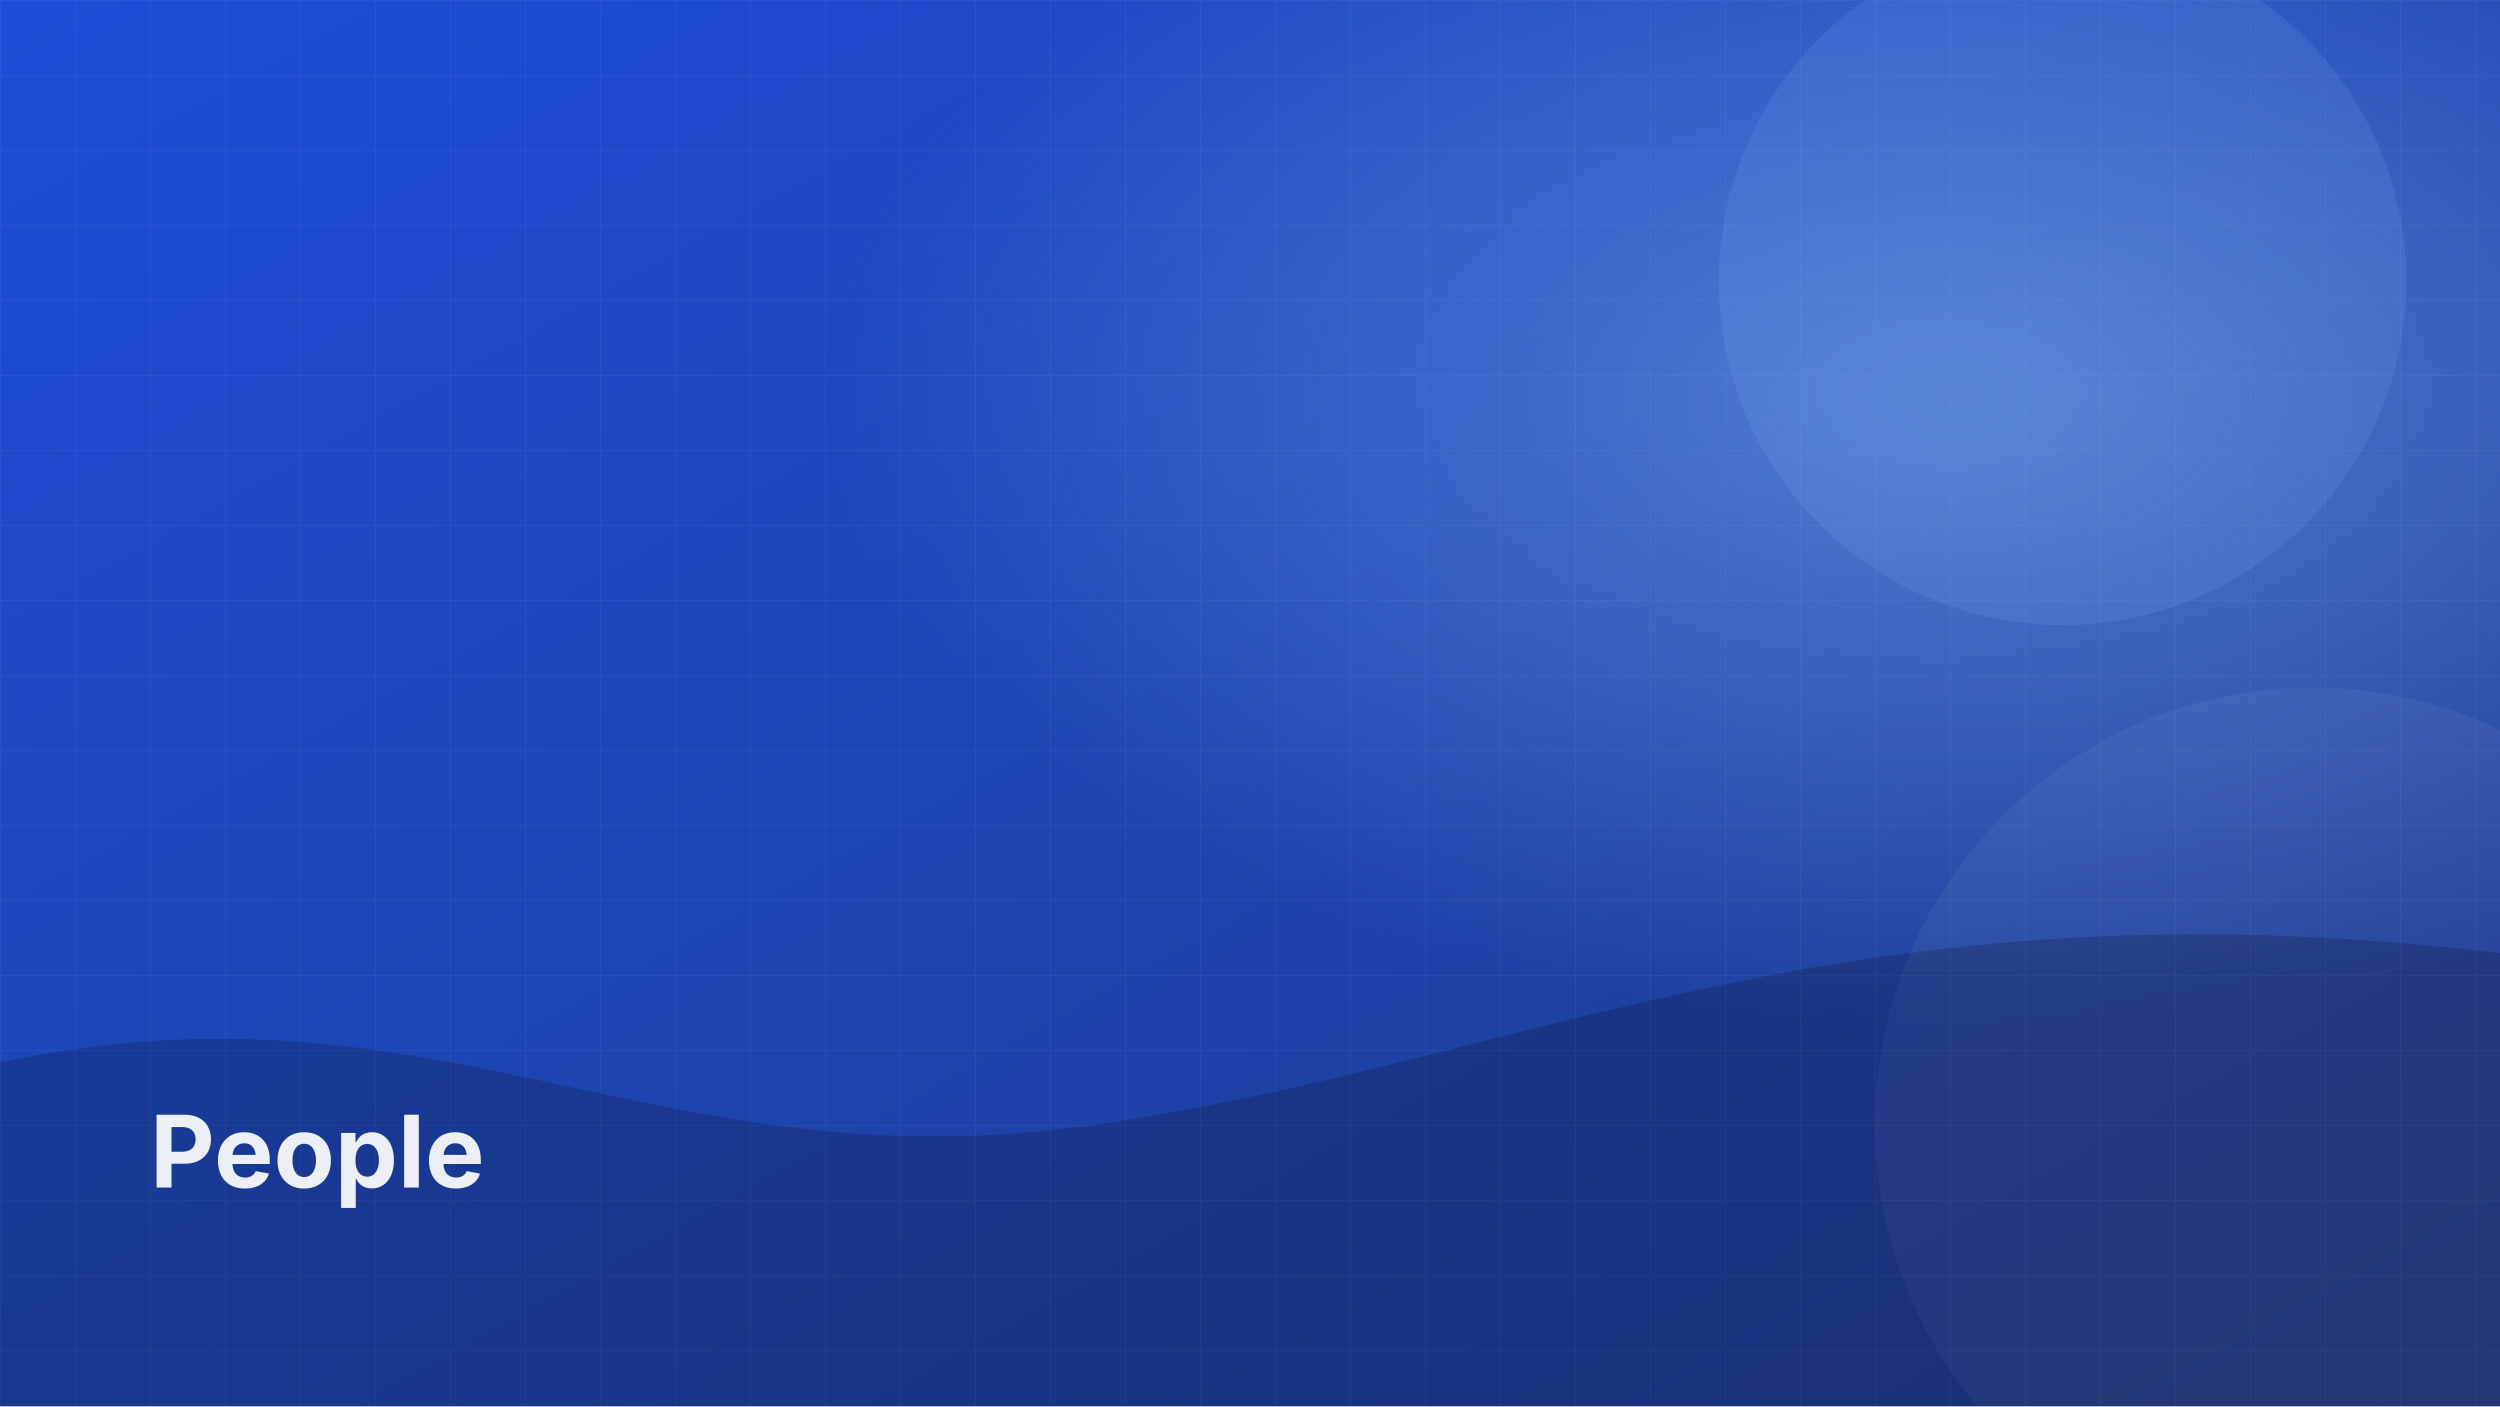
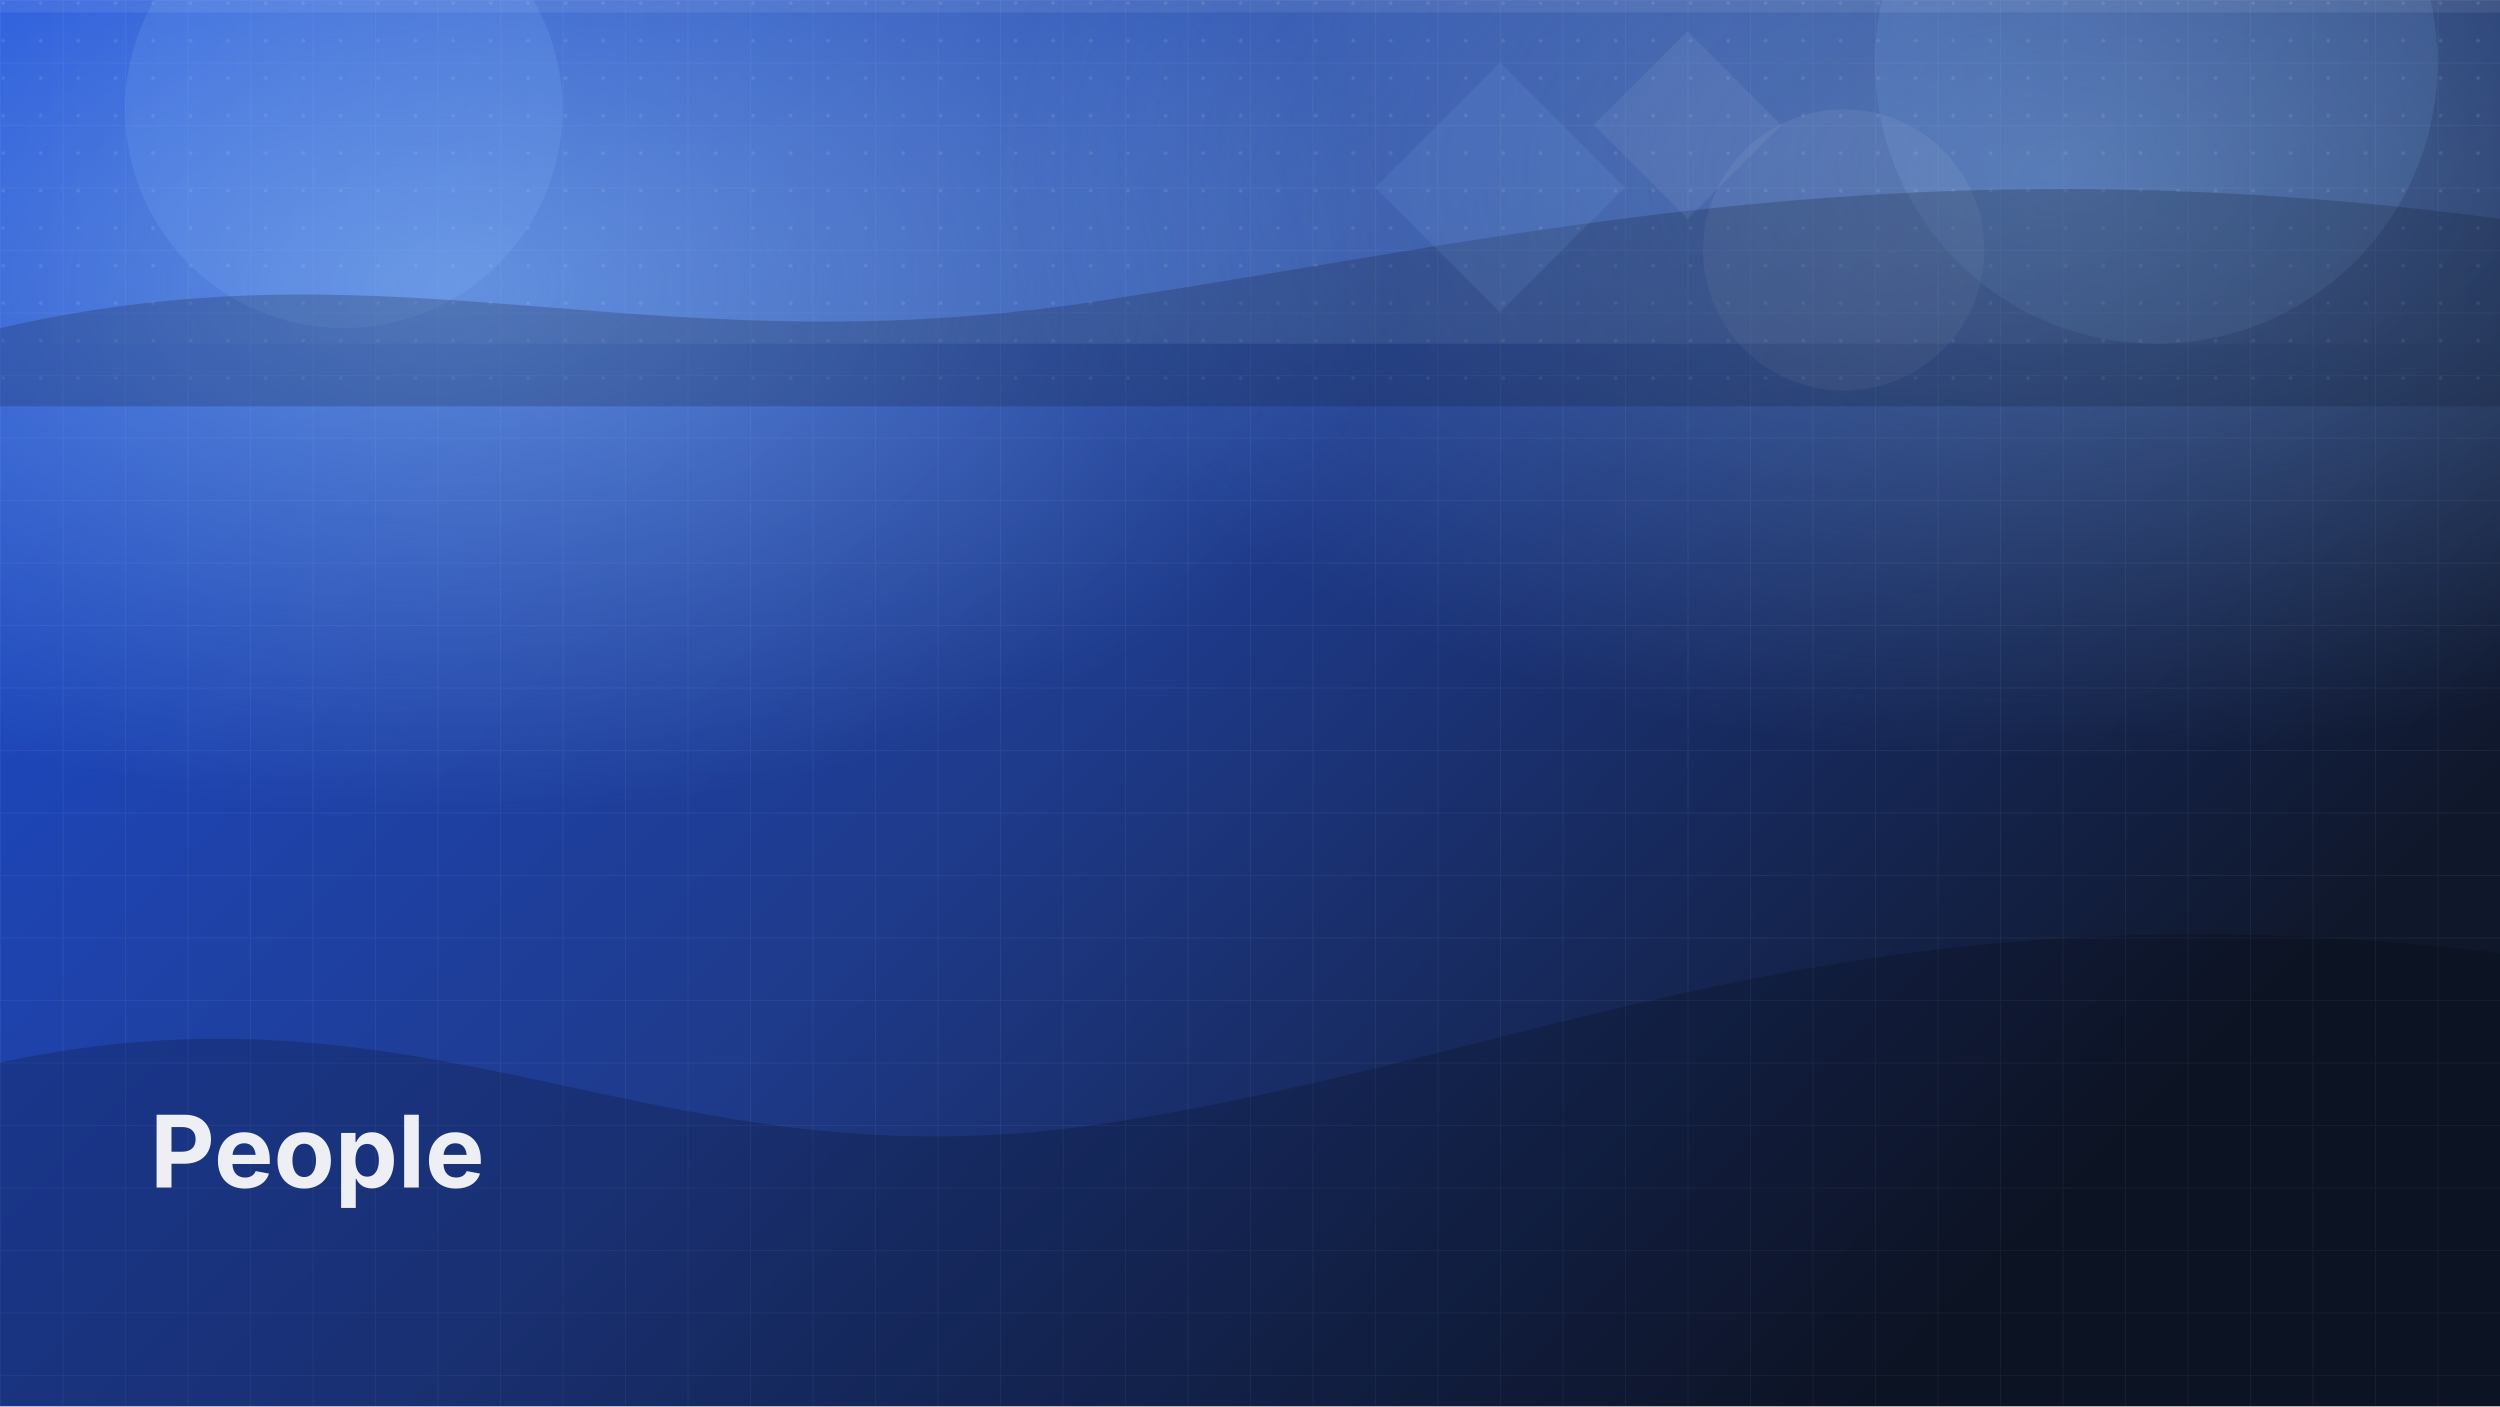
<svg xmlns="http://www.w3.org/2000/svg" width="1600" height="900" viewBox="0 0 1600 900" role="img" aria-label="People">
  <defs>
-     <linearGradient id="g" x1="0" y1="0" x2="1" y2="1">
+     <linearGradient id="g" x1="0" y1="0" x2="1" y2="0.55">
      <stop offset="0%" stop-color="#1d4ed8" />
-       <stop offset="100%" stop-color="#1e3a8a" />
+       <stop offset="55%" stop-color="#1e3a8a" />
+       <stop offset="100%" stop-color="#0f172a" />
    </linearGradient>
-     <radialGradient id="glow" cx="78%" cy="28%" r="45%">
-       <stop offset="0%" stop-color="#93c5fd" stop-opacity="0.45" />
+     <linearGradient id="sheen" x1="0" y1="0" x2="1" y2="0">
+       <stop offset="0%" stop-color="#ffffff" stop-opacity="0" />
+       <stop offset="45%" stop-color="#93c5fd" stop-opacity="0.18" />
+       <stop offset="100%" stop-color="#ffffff" stop-opacity="0" />
+     </linearGradient>
+     <radialGradient id="glowA" cx="18%" cy="20%" r="38%">
+       <stop offset="0%" stop-color="#93c5fd" stop-opacity="0.55" />
      <stop offset="100%" stop-color="#93c5fd" stop-opacity="0" />
    </radialGradient>
-     <pattern id="grid" width="48" height="48" patternUnits="userSpaceOnUse">
-       <path d="M48 0H0V48" fill="none" stroke="white" stroke-opacity="0.06" stroke-width="1" />
+     <radialGradient id="glowB" cx="82%" cy="12%" r="42%">
+       <stop offset="0%" stop-color="#93c5fd" stop-opacity="0.4" />
+       <stop offset="100%" stop-color="#93c5fd" stop-opacity="0" />
+     </radialGradient>
+     <pattern id="grid" width="40" height="40" patternUnits="userSpaceOnUse">
+       <path d="M40 0H0V40" fill="none" stroke="white" stroke-opacity="0.07" stroke-width="1" />
+     </pattern>
+     <pattern id="dots" width="24" height="24" patternUnits="userSpaceOnUse">
+       <circle cx="2" cy="2" r="1.2" fill="white" fill-opacity="0.1" />
    </pattern>
  </defs>
  <rect width="1600" height="900" fill="url(#g)" />
  <rect width="1600" height="900" fill="url(#grid)" />
-   <rect width="1600" height="900" fill="url(#glow)" />
-   <circle cx="1320" cy="180" r="220" fill="#93c5fd" fill-opacity="0.12" />
-   <circle cx="1480" cy="720" r="280" fill="white" fill-opacity="0.05" />
+   <rect width="1600" height="220" fill="url(#sheen)" />
+   <rect width="1600" height="900" fill="url(#glowA)" />
+   <rect width="1600" height="900" fill="url(#glowB)" />
+   <rect width="1600" height="260" fill="url(#dots)" />
+   <circle cx="220" cy="70" r="140" fill="#93c5fd" fill-opacity="0.14" />
+   <circle cx="1380" cy="40" r="180" fill="#93c5fd" fill-opacity="0.12" />
+   <circle cx="1180" cy="160" r="90" fill="#ffffff" fill-opacity="0.06" />
+   <path d="M0 210 C260 150 420 240 720 190 C980 150 1220 90 1600 140 V260 H0 Z" fill="#0f172a" fill-opacity="0.22" />
+   <path d="M0 0 H1600 V8 H0 Z" fill="#ffffff" fill-opacity="0.08" />
+   <path d="M960 40 L1040 120 L960 200 L880 120 Z" fill="#93c5fd" fill-opacity="0.1" />
+   <path d="M1080 20 L1140 80 L1080 140 L1020 80 Z" fill="#ffffff" fill-opacity="0.06" />
  <path d="M0 680 C280 620 420 760 700 720 C980 680 1180 560 1600 610 V900 H0 Z" fill="black" fill-opacity="0.18" />
  <text x="96" y="760" fill="white" fill-opacity="0.92" font-family="ui-sans-serif, system-ui, -apple-system, Segoe UI, sans-serif" font-size="64" font-weight="650">People</text>
</svg>
